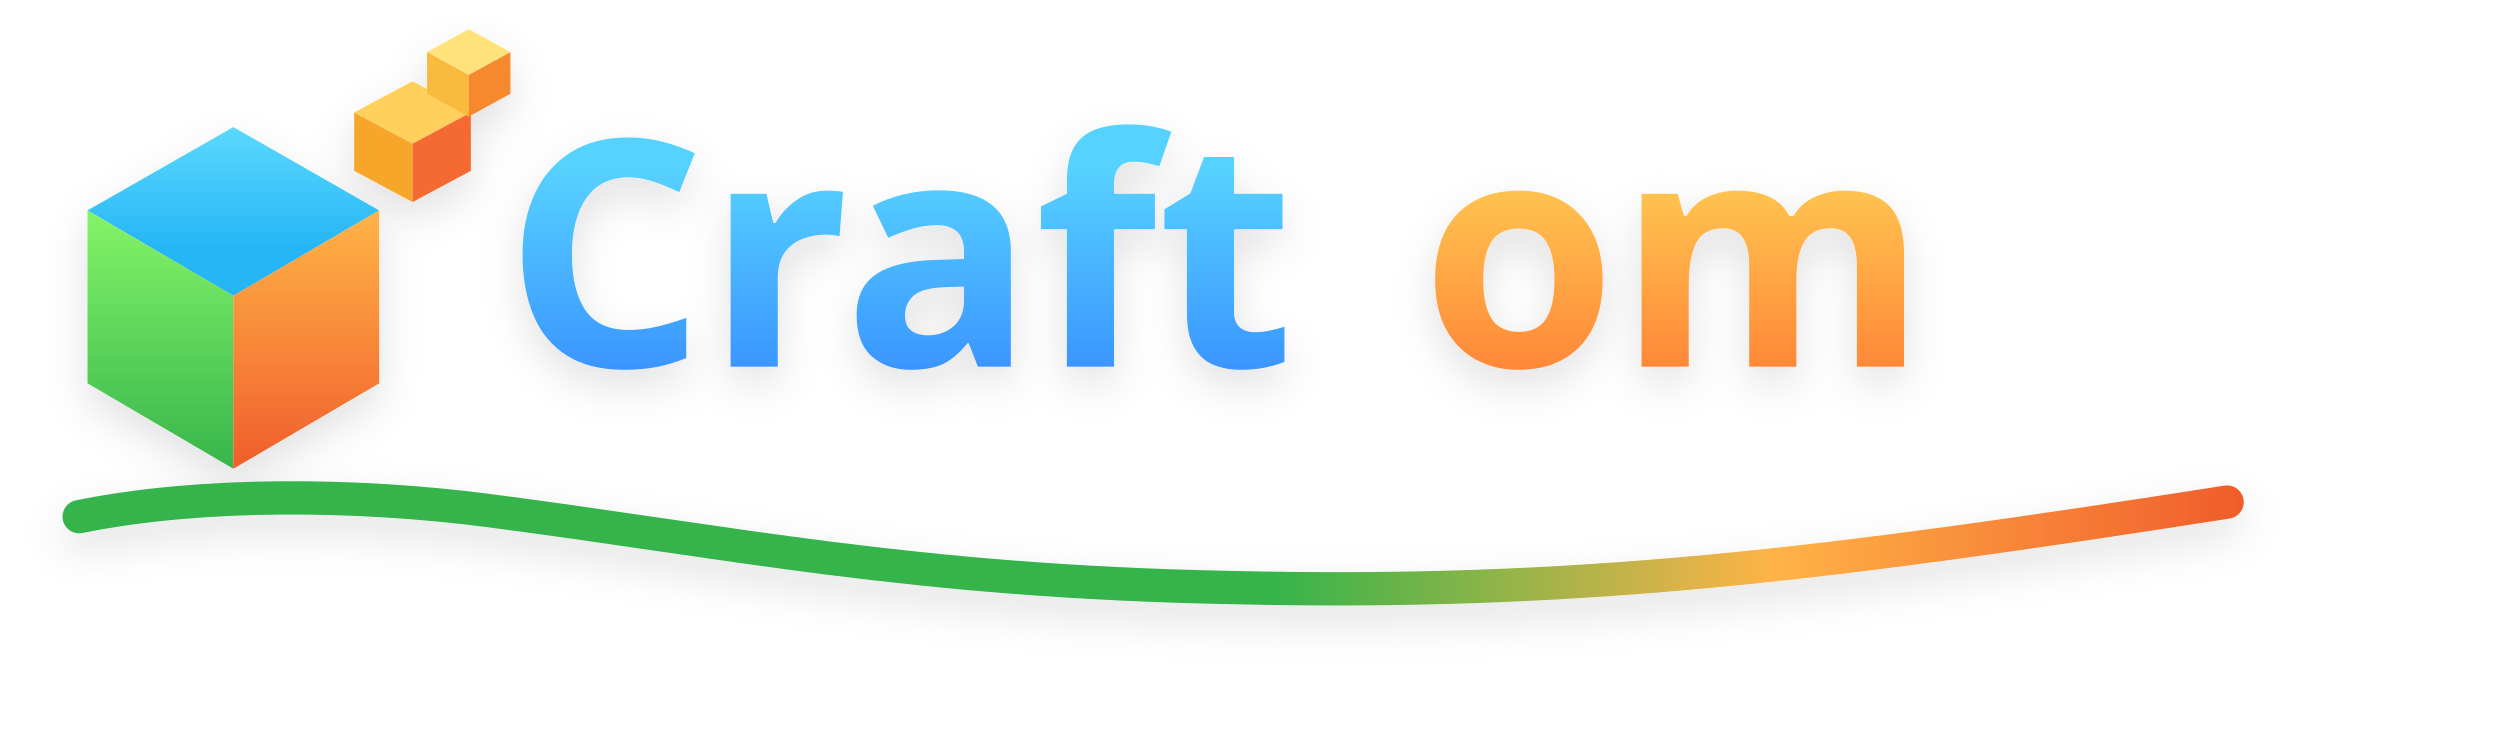
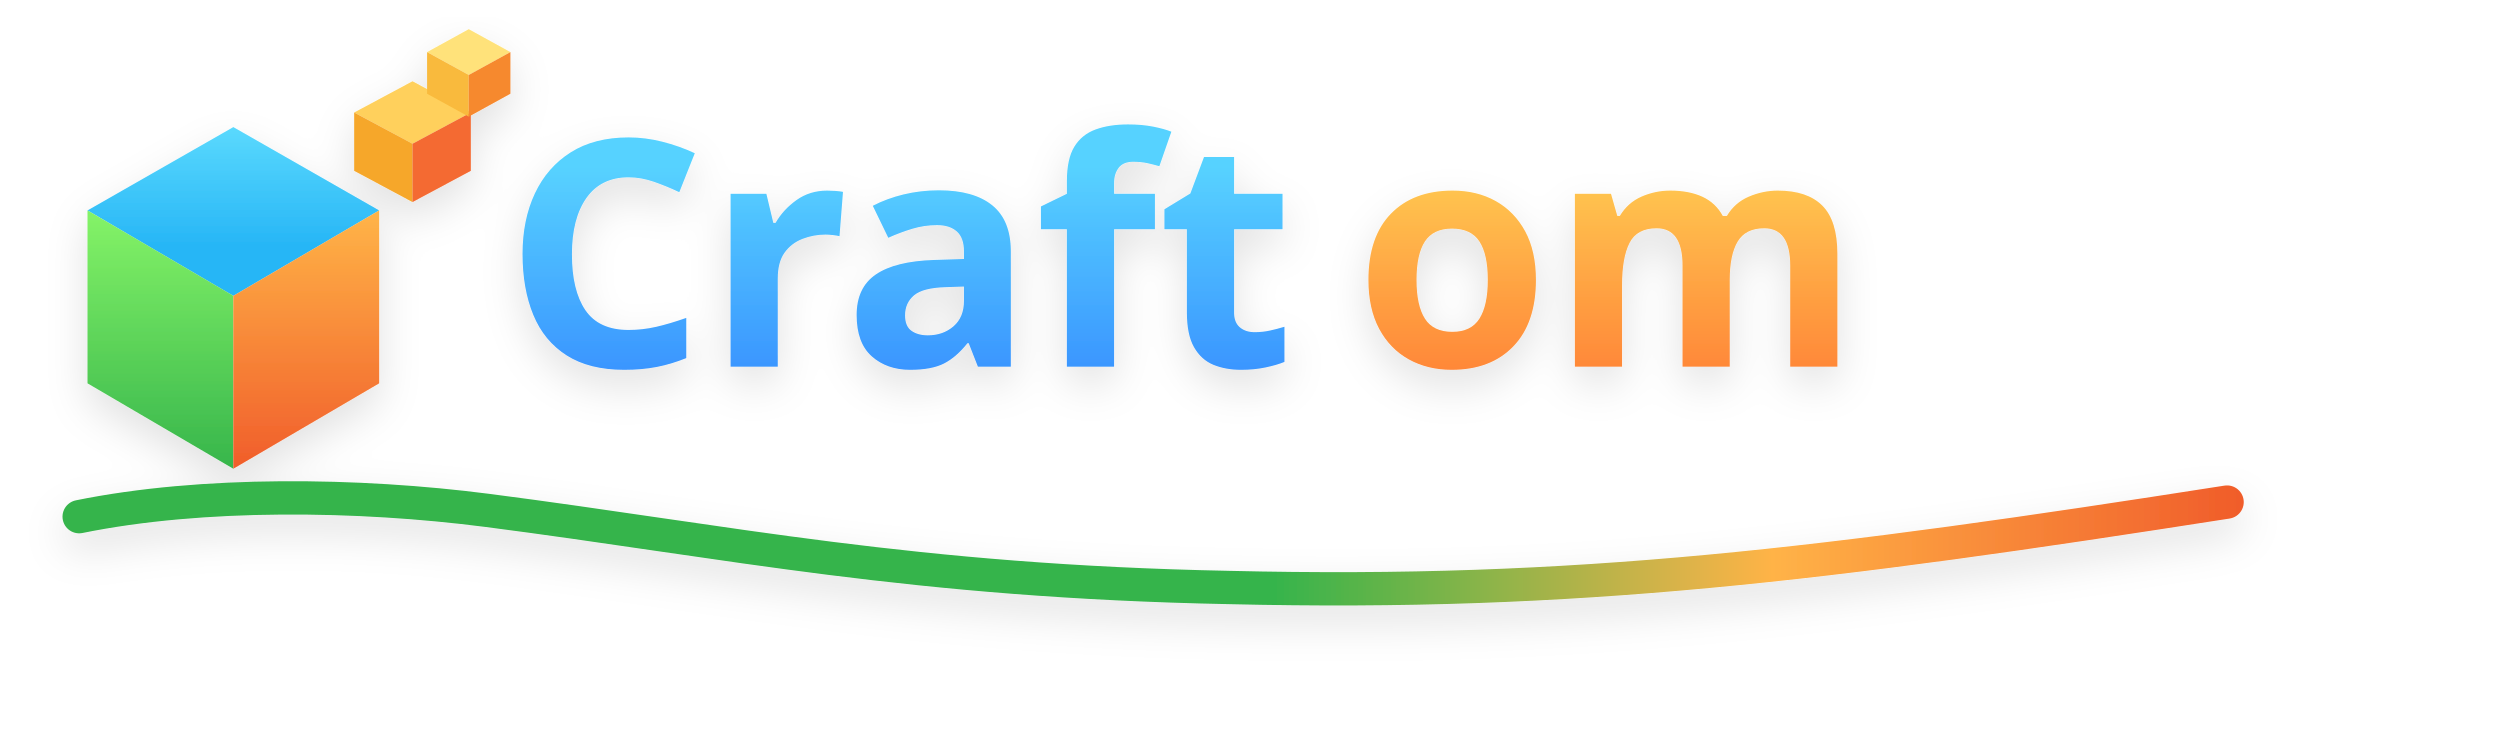
<svg xmlns="http://www.w3.org/2000/svg" width="1200" height="360" viewBox="0 0 1200 360" fill="none">
  <defs>
    <linearGradient id="craftGrad" x1="250" y1="80" x2="250" y2="220" gradientUnits="userSpaceOnUse">
      <stop stop-color="#57D2FF" />
      <stop offset="1" stop-color="#2E7BFF" />
    </linearGradient>
    <linearGradient id="omGrad" x1="780" y1="80" x2="780" y2="220" gradientUnits="userSpaceOnUse">
      <stop stop-color="#FFCB52" />
      <stop offset="1" stop-color="#FF6A2D" />
    </linearGradient>
    <linearGradient id="greenFace" x1="90" y1="104" x2="90" y2="228" gradientUnits="userSpaceOnUse">
      <stop stop-color="#83F267" />
      <stop offset="1" stop-color="#35B44B" />
    </linearGradient>
    <linearGradient id="blueFace" x1="112" y1="48" x2="112" y2="118" gradientUnits="userSpaceOnUse">
      <stop stop-color="#66E1FF" />
      <stop offset="1" stop-color="#27B6F6" />
    </linearGradient>
    <linearGradient id="orangeFace" x1="165" y1="103" x2="165" y2="228" gradientUnits="userSpaceOnUse">
      <stop stop-color="#FFB347" />
      <stop offset="1" stop-color="#F05B2A" />
    </linearGradient>
    <linearGradient id="swoosh" x1="38" y1="266" x2="1080" y2="266" gradientUnits="userSpaceOnUse">
      <stop stop-color="#35B44B" />
      <stop offset="0.55" stop-color="#35B44B" />
      <stop offset="0.78" stop-color="#FFB347" />
      <stop offset="1" stop-color="#F05B2A" />
    </linearGradient>
    <filter id="shadow" x="0" y="0" width="1200" height="360" filterUnits="userSpaceOnUse" color-interpolation-filters="sRGB">
      <feDropShadow dx="0" dy="8" stdDeviation="10" flood-color="#000000" flood-opacity="0.12" />
    </filter>
  </defs>
  <g filter="url(#shadow)">
    <path d="M42 101L112 61L182 101L112 142L42 101Z" fill="url(#blueFace)" />
    <path d="M42 101V184L112 225V142L42 101Z" fill="url(#greenFace)" />
    <path d="M182 101V184L112 225V142L182 101Z" fill="url(#orangeFace)" />
    <path d="M170 54L198 39L226 54L198 69L170 54Z" fill="#FFD05C" />
    <path d="M170 54V82L198 97V69L170 54Z" fill="#F6A72B" />
    <path d="M226 54V82L198 97V69L226 54Z" fill="#F46B30" />
    <path d="M205 25L225 14L245 25L225 36L205 25Z" fill="#FFE27A" />
    <path d="M205 25V45L225 56V36L205 25Z" fill="#F9BA3C" />
    <path d="M245 25V45L225 56V36L245 25Z" fill="#F6892E" />
    <text x="242" y="176" font-family="Arial Rounded MT Bold, Arial Black, sans-serif" font-size="152" font-weight="900" fill="url(#craftGrad)">Craft</text>
-     <text x="682" y="176" font-family="Arial Rounded MT Bold, Arial Black, sans-serif" font-size="152" font-weight="900" fill="url(#omGrad)">om</text>
+     <text x="650" y="176" font-family="Arial Rounded MT Bold, Arial Black, sans-serif" font-size="152" font-weight="900" fill="url(#omGrad)">om</text>
    <path d="M38 248C97 236 172 237 234 245C350 260 438 279 590 282C757 286 877 271 1069 241" stroke="url(#swoosh)" stroke-width="16" stroke-linecap="round" />
  </g>
</svg>
